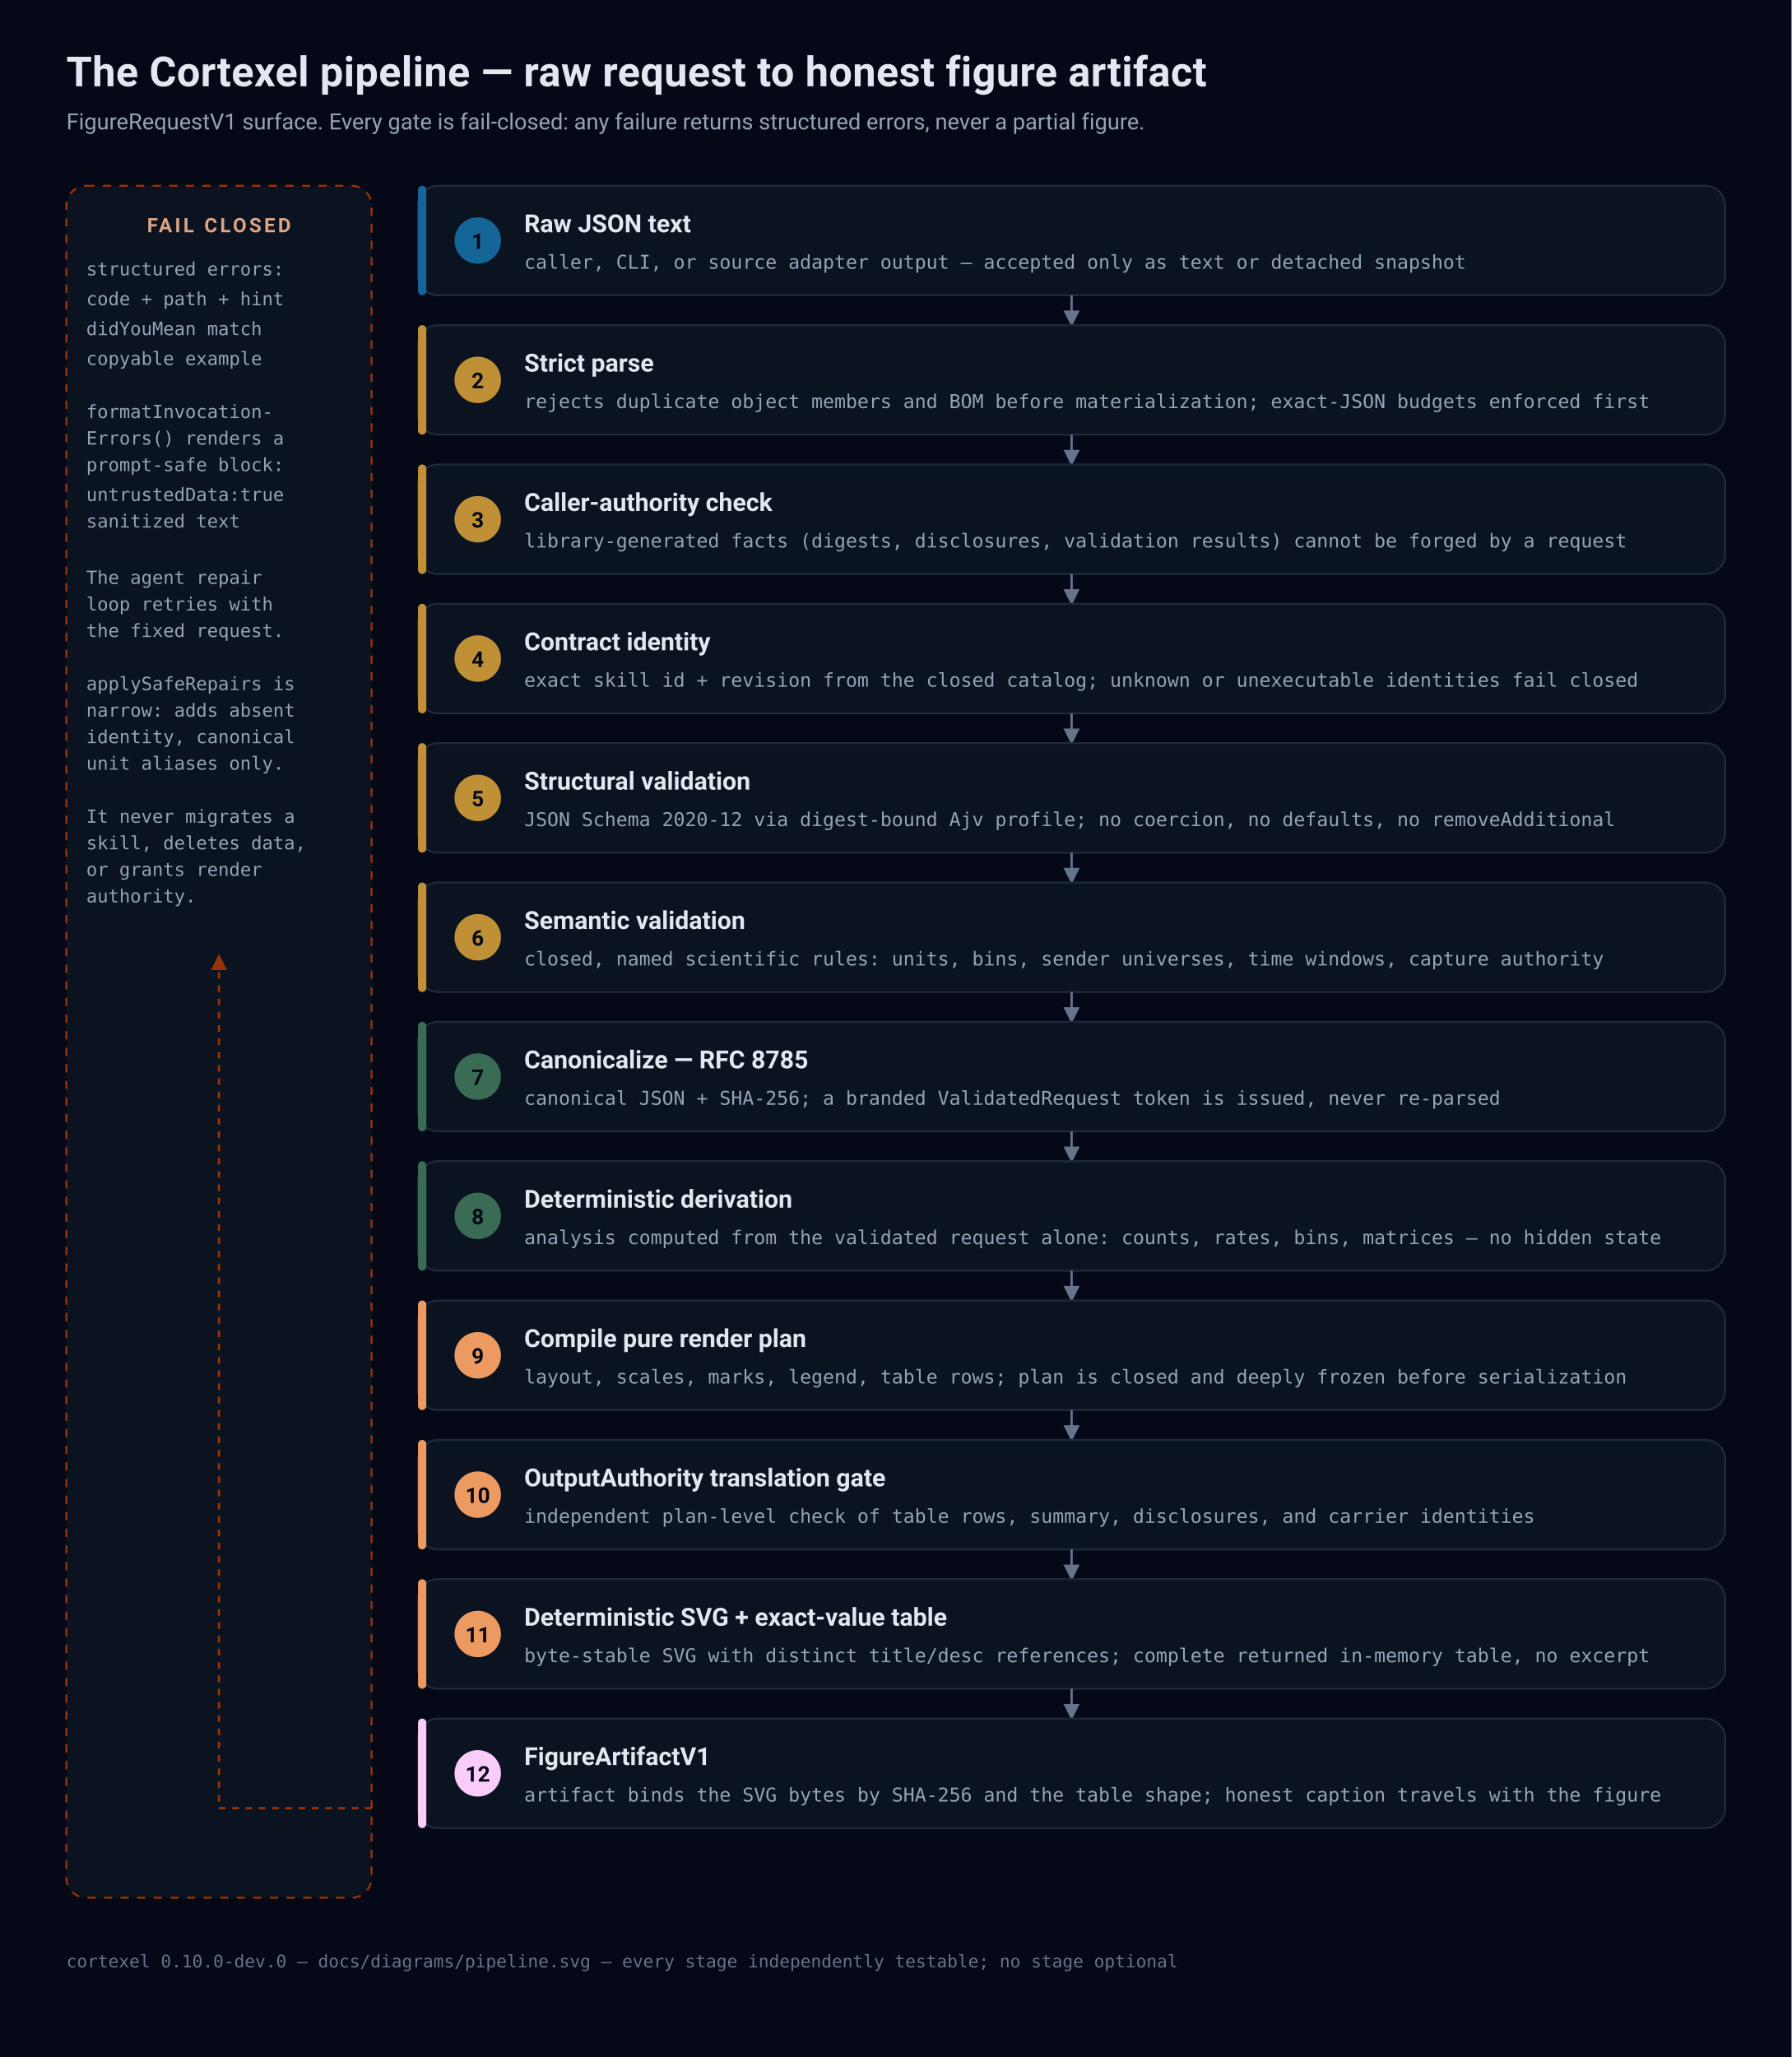
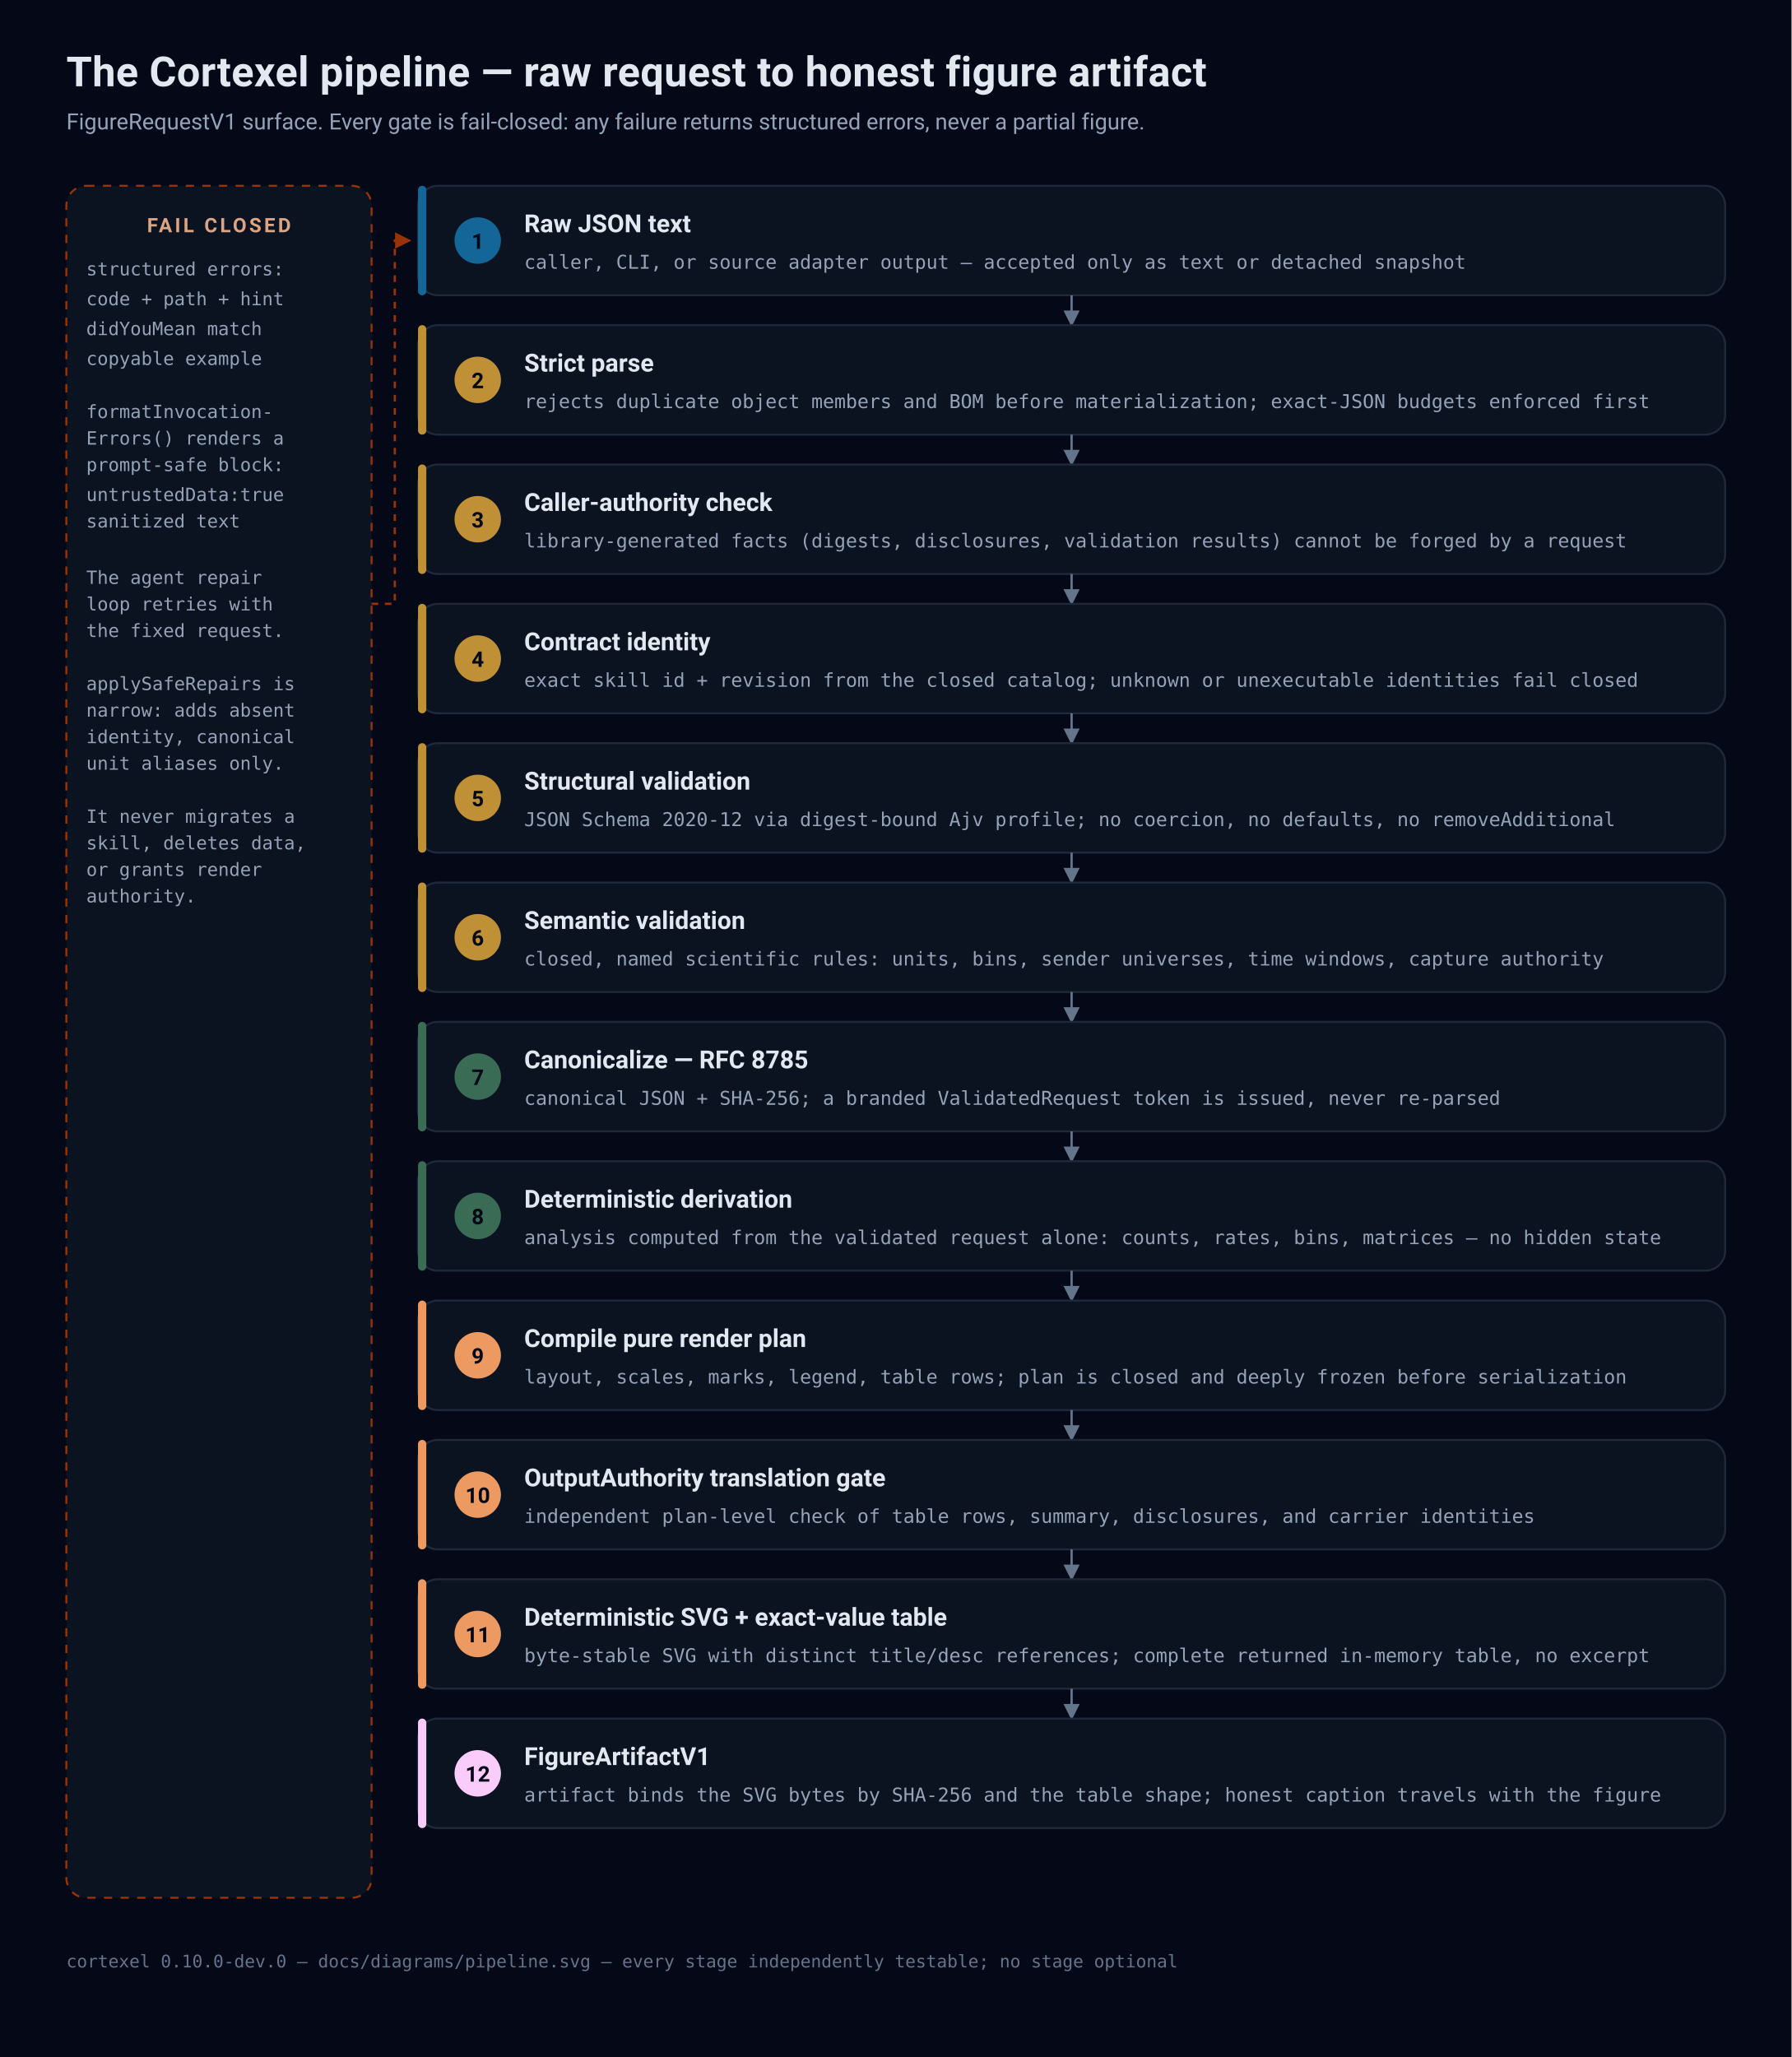
<svg xmlns="http://www.w3.org/2000/svg" viewBox="0 0 1080 1240" width="1080" height="1240" role="img" aria-labelledby="cx-pipeline-title cx-pipeline-desc" font-family="-apple-system, BlinkMacSystemFont, 'Segoe UI', Roboto, sans-serif">
  <defs>
    <marker id="cxArrow" viewBox="0 0 10 10" refX="9" refY="5" markerWidth="7" markerHeight="7" orient="auto-start-reverse">
      <path d="M 0 0 L 10 5 L 0 10 z" fill="#64748b" />
    </marker>
    <marker id="cxArrowRed" viewBox="0 0 10 10" refX="9" refY="5" markerWidth="7" markerHeight="7" orient="auto-start-reverse">
      <path d="M 0 0 L 10 5 L 0 10 z" fill="#983307" />
    </marker>
    <style>
      .h1 { font-size: 25px; font-weight: 650; fill: #e2e8f0; letter-spacing: 0.2px; }
      .sub { font-size: 13.5px; fill: #94a3b8; }
      .stageName { font-size: 15px; font-weight: 600; fill: #e2e8f0; }
      .stageDetail { font-size: 11.5px; fill: #94a3b8; font-family: ui-monospace, SFMono-Regular, Menlo, Consolas, monospace; }
      .num { font-size: 13px; font-weight: 700; fill: #050816; }
      .lane { font-size: 12px; font-weight: 650; fill: #dba584; letter-spacing: 1.6px; }
      .laneDetail { font-size: 11px; fill: #94a3b8; font-family: ui-monospace, SFMono-Regular, Menlo, Consolas, monospace; }
      .foot { font-size: 10.5px; fill: #64748b; font-family: ui-monospace, SFMono-Regular, Menlo, Consolas, monospace; }
      .box { fill: #0b1220; stroke: #1e293b; stroke-width: 1.2; }
    </style>
  </defs>
  <rect x="0" y="0" width="1080" height="1240" fill="#050816" />
  <text x="40" y="52" class="h1">The Cortexel pipeline — raw request to honest figure artifact</text>
  <text x="40" y="78" class="sub">FigureRequestV1 surface. Every gate is fail-closed: any failure returns structured errors, never a partial figure.</text>
  <rect x="40" y="112" width="184" height="1032" rx="12" fill="#0b1220" stroke="#983307" stroke-width="1.2" stroke-dasharray="5 5" />
  <text x="132" y="140" class="lane" text-anchor="middle">FAIL CLOSED</text>
  <text x="52" y="166" class="laneDetail">structured errors:</text>
  <text x="52" y="184" class="laneDetail">  code + path + hint</text>
  <text x="52" y="202" class="laneDetail">  didYouMean match</text>
  <text x="52" y="220" class="laneDetail">  copyable example</text>
  <text x="52" y="252" class="laneDetail">formatInvocation-</text>
  <text x="52" y="268" class="laneDetail">Errors() renders a</text>
  <text x="52" y="284" class="laneDetail">prompt-safe block:</text>
  <text x="52" y="302" class="laneDetail">  untrustedData:true</text>
  <text x="52" y="318" class="laneDetail">  sanitized text</text>
  <text x="52" y="352" class="laneDetail">The agent repair</text>
  <text x="52" y="368" class="laneDetail">loop retries with</text>
  <text x="52" y="384" class="laneDetail">the fixed request.</text>
  <text x="52" y="416" class="laneDetail">applySafeRepairs is</text>
  <text x="52" y="432" class="laneDetail">narrow: adds absent</text>
  <text x="52" y="448" class="laneDetail">identity, canonical</text>
  <text x="52" y="464" class="laneDetail">unit aliases only.</text>
  <text x="52" y="496" class="laneDetail">It never migrates a</text>
  <text x="52" y="512" class="laneDetail">skill, deletes data,</text>
  <text x="52" y="528" class="laneDetail">or grants render</text>
  <text x="52" y="544" class="laneDetail">authority.</text>
-   <path d="M 224 1090 L 132 1090 L 132 576" fill="none" stroke="#983307" stroke-width="1.4" stroke-dasharray="4 4" marker-end="url(#cxArrowRed)" />
+   <path d="M 224 364 L 238 364 L 238 145 L 247 145" fill="none" stroke="#983307" stroke-width="1.4" stroke-dasharray="4 4" marker-end="url(#cxArrowRed)" />
  <g>
    <rect x="252" y="112" width="788" height="66" rx="12" class="box" />
    <rect x="252" y="112" width="5" height="66" rx="2.5" fill="#136697" />
    <circle cx="288" cy="145" r="14" fill="#136697" />
    <text x="288" y="150" class="num" text-anchor="middle">1</text>
    <text x="316" y="140" class="stageName">Raw JSON text</text>
    <text x="316" y="162" class="stageDetail">caller, CLI, or source adapter output — accepted only as text or detached snapshot</text>
  </g>
  <path d="M 646 178 L 646 196" stroke="#64748b" stroke-width="1.4" marker-end="url(#cxArrow)" />
  <g>
    <rect x="252" y="196" width="788" height="66" rx="12" class="box" />
    <rect x="252" y="196" width="5" height="66" rx="2.5" fill="#c09036" />
    <circle cx="288" cy="229" r="14" fill="#c09036" />
    <text x="288" y="234" class="num" text-anchor="middle">2</text>
    <text x="316" y="224" class="stageName">Strict parse</text>
    <text x="316" y="246" class="stageDetail">rejects duplicate object members and BOM before materialization; exact-JSON budgets enforced first</text>
  </g>
  <path d="M 646 262 L 646 280" stroke="#64748b" stroke-width="1.4" marker-end="url(#cxArrow)" />
  <g>
    <rect x="252" y="280" width="788" height="66" rx="12" class="box" />
    <rect x="252" y="280" width="5" height="66" rx="2.5" fill="#c09036" />
    <circle cx="288" cy="313" r="14" fill="#c09036" />
    <text x="288" y="318" class="num" text-anchor="middle">3</text>
    <text x="316" y="308" class="stageName">Caller-authority check</text>
    <text x="316" y="330" class="stageDetail">library-generated facts (digests, disclosures, validation results) cannot be forged by a request</text>
  </g>
  <path d="M 646 346 L 646 364" stroke="#64748b" stroke-width="1.4" marker-end="url(#cxArrow)" />
  <g>
    <rect x="252" y="364" width="788" height="66" rx="12" class="box" />
    <rect x="252" y="364" width="5" height="66" rx="2.5" fill="#c09036" />
    <circle cx="288" cy="397" r="14" fill="#c09036" />
    <text x="288" y="402" class="num" text-anchor="middle">4</text>
    <text x="316" y="392" class="stageName">Contract identity</text>
    <text x="316" y="414" class="stageDetail">exact skill id + revision from the closed catalog; unknown or unexecutable identities fail closed</text>
  </g>
  <path d="M 646 430 L 646 448" stroke="#64748b" stroke-width="1.4" marker-end="url(#cxArrow)" />
  <g>
    <rect x="252" y="448" width="788" height="66" rx="12" class="box" />
    <rect x="252" y="448" width="5" height="66" rx="2.5" fill="#c09036" />
    <circle cx="288" cy="481" r="14" fill="#c09036" />
    <text x="288" y="486" class="num" text-anchor="middle">5</text>
    <text x="316" y="476" class="stageName">Structural validation</text>
    <text x="316" y="498" class="stageDetail">JSON Schema 2020-12 via digest-bound Ajv profile; no coercion, no defaults, no removeAdditional</text>
  </g>
  <path d="M 646 514 L 646 532" stroke="#64748b" stroke-width="1.4" marker-end="url(#cxArrow)" />
  <g>
    <rect x="252" y="532" width="788" height="66" rx="12" class="box" />
    <rect x="252" y="532" width="5" height="66" rx="2.5" fill="#c09036" />
    <circle cx="288" cy="565" r="14" fill="#c09036" />
    <text x="288" y="570" class="num" text-anchor="middle">6</text>
    <text x="316" y="560" class="stageName">Semantic validation</text>
    <text x="316" y="582" class="stageDetail">closed, named scientific rules: units, bins, sender universes, time windows, capture authority</text>
  </g>
  <path d="M 646 598 L 646 616" stroke="#64748b" stroke-width="1.4" marker-end="url(#cxArrow)" />
  <g>
    <rect x="252" y="616" width="788" height="66" rx="12" class="box" />
    <rect x="252" y="616" width="5" height="66" rx="2.5" fill="#3a6b54" />
    <circle cx="288" cy="649" r="14" fill="#3a6b54" />
    <text x="288" y="654" class="num" text-anchor="middle">7</text>
    <text x="316" y="644" class="stageName">Canonicalize — RFC 8785</text>
    <text x="316" y="666" class="stageDetail">canonical JSON + SHA-256; a branded ValidatedRequest token is issued, never re-parsed</text>
  </g>
  <path d="M 646 682 L 646 700" stroke="#64748b" stroke-width="1.4" marker-end="url(#cxArrow)" />
  <g>
    <rect x="252" y="700" width="788" height="66" rx="12" class="box" />
    <rect x="252" y="700" width="5" height="66" rx="2.5" fill="#3a6b54" />
    <circle cx="288" cy="733" r="14" fill="#3a6b54" />
    <text x="288" y="738" class="num" text-anchor="middle">8</text>
    <text x="316" y="728" class="stageName">Deterministic derivation</text>
    <text x="316" y="750" class="stageDetail">analysis computed from the validated request alone: counts, rates, bins, matrices — no hidden state</text>
  </g>
  <path d="M 646 766 L 646 784" stroke="#64748b" stroke-width="1.4" marker-end="url(#cxArrow)" />
  <g>
    <rect x="252" y="784" width="788" height="66" rx="12" class="box" />
    <rect x="252" y="784" width="5" height="66" rx="2.5" fill="#ed9a62" />
    <circle cx="288" cy="817" r="14" fill="#ed9a62" />
    <text x="288" y="822" class="num" text-anchor="middle">9</text>
    <text x="316" y="812" class="stageName">Compile pure render plan</text>
    <text x="316" y="834" class="stageDetail">layout, scales, marks, legend, table rows; plan is closed and deeply frozen before serialization</text>
  </g>
  <path d="M 646 850 L 646 868" stroke="#64748b" stroke-width="1.4" marker-end="url(#cxArrow)" />
  <g>
    <rect x="252" y="868" width="788" height="66" rx="12" class="box" />
    <rect x="252" y="868" width="5" height="66" rx="2.5" fill="#ed9a62" />
    <circle cx="288" cy="901" r="14" fill="#ed9a62" />
    <text x="288" y="906" class="num" text-anchor="middle">10</text>
    <text x="316" y="896" class="stageName">OutputAuthority translation gate</text>
    <text x="316" y="918" class="stageDetail">independent plan-level check of table rows, summary, disclosures, and carrier identities</text>
  </g>
  <path d="M 646 934 L 646 952" stroke="#64748b" stroke-width="1.4" marker-end="url(#cxArrow)" />
  <g>
    <rect x="252" y="952" width="788" height="66" rx="12" class="box" />
    <rect x="252" y="952" width="5" height="66" rx="2.5" fill="#ed9a62" />
    <circle cx="288" cy="985" r="14" fill="#ed9a62" />
    <text x="288" y="990" class="num" text-anchor="middle">11</text>
    <text x="316" y="980" class="stageName">Deterministic SVG + exact-value table</text>
    <text x="316" y="1002" class="stageDetail">byte-stable SVG with distinct title/desc references; complete returned in-memory table, no excerpt</text>
  </g>
  <path d="M 646 1018 L 646 1036" stroke="#64748b" stroke-width="1.4" marker-end="url(#cxArrow)" />
  <g>
    <rect x="252" y="1036" width="788" height="66" rx="12" class="box" />
    <rect x="252" y="1036" width="5" height="66" rx="2.5" fill="#faccfa" />
    <circle cx="288" cy="1069" r="14" fill="#faccfa" />
    <text x="288" y="1074" class="num" text-anchor="middle">12</text>
    <text x="316" y="1064" class="stageName">FigureArtifactV1</text>
    <text x="316" y="1086" class="stageDetail">artifact binds the SVG bytes by SHA-256 and the table shape; honest caption travels with the figure</text>
  </g>
  <text x="40" y="1186" class="foot">cortexel 0.10.0-dev.0 — docs/diagrams/pipeline.svg — every stage independently testable; no stage optional</text>
</svg>
